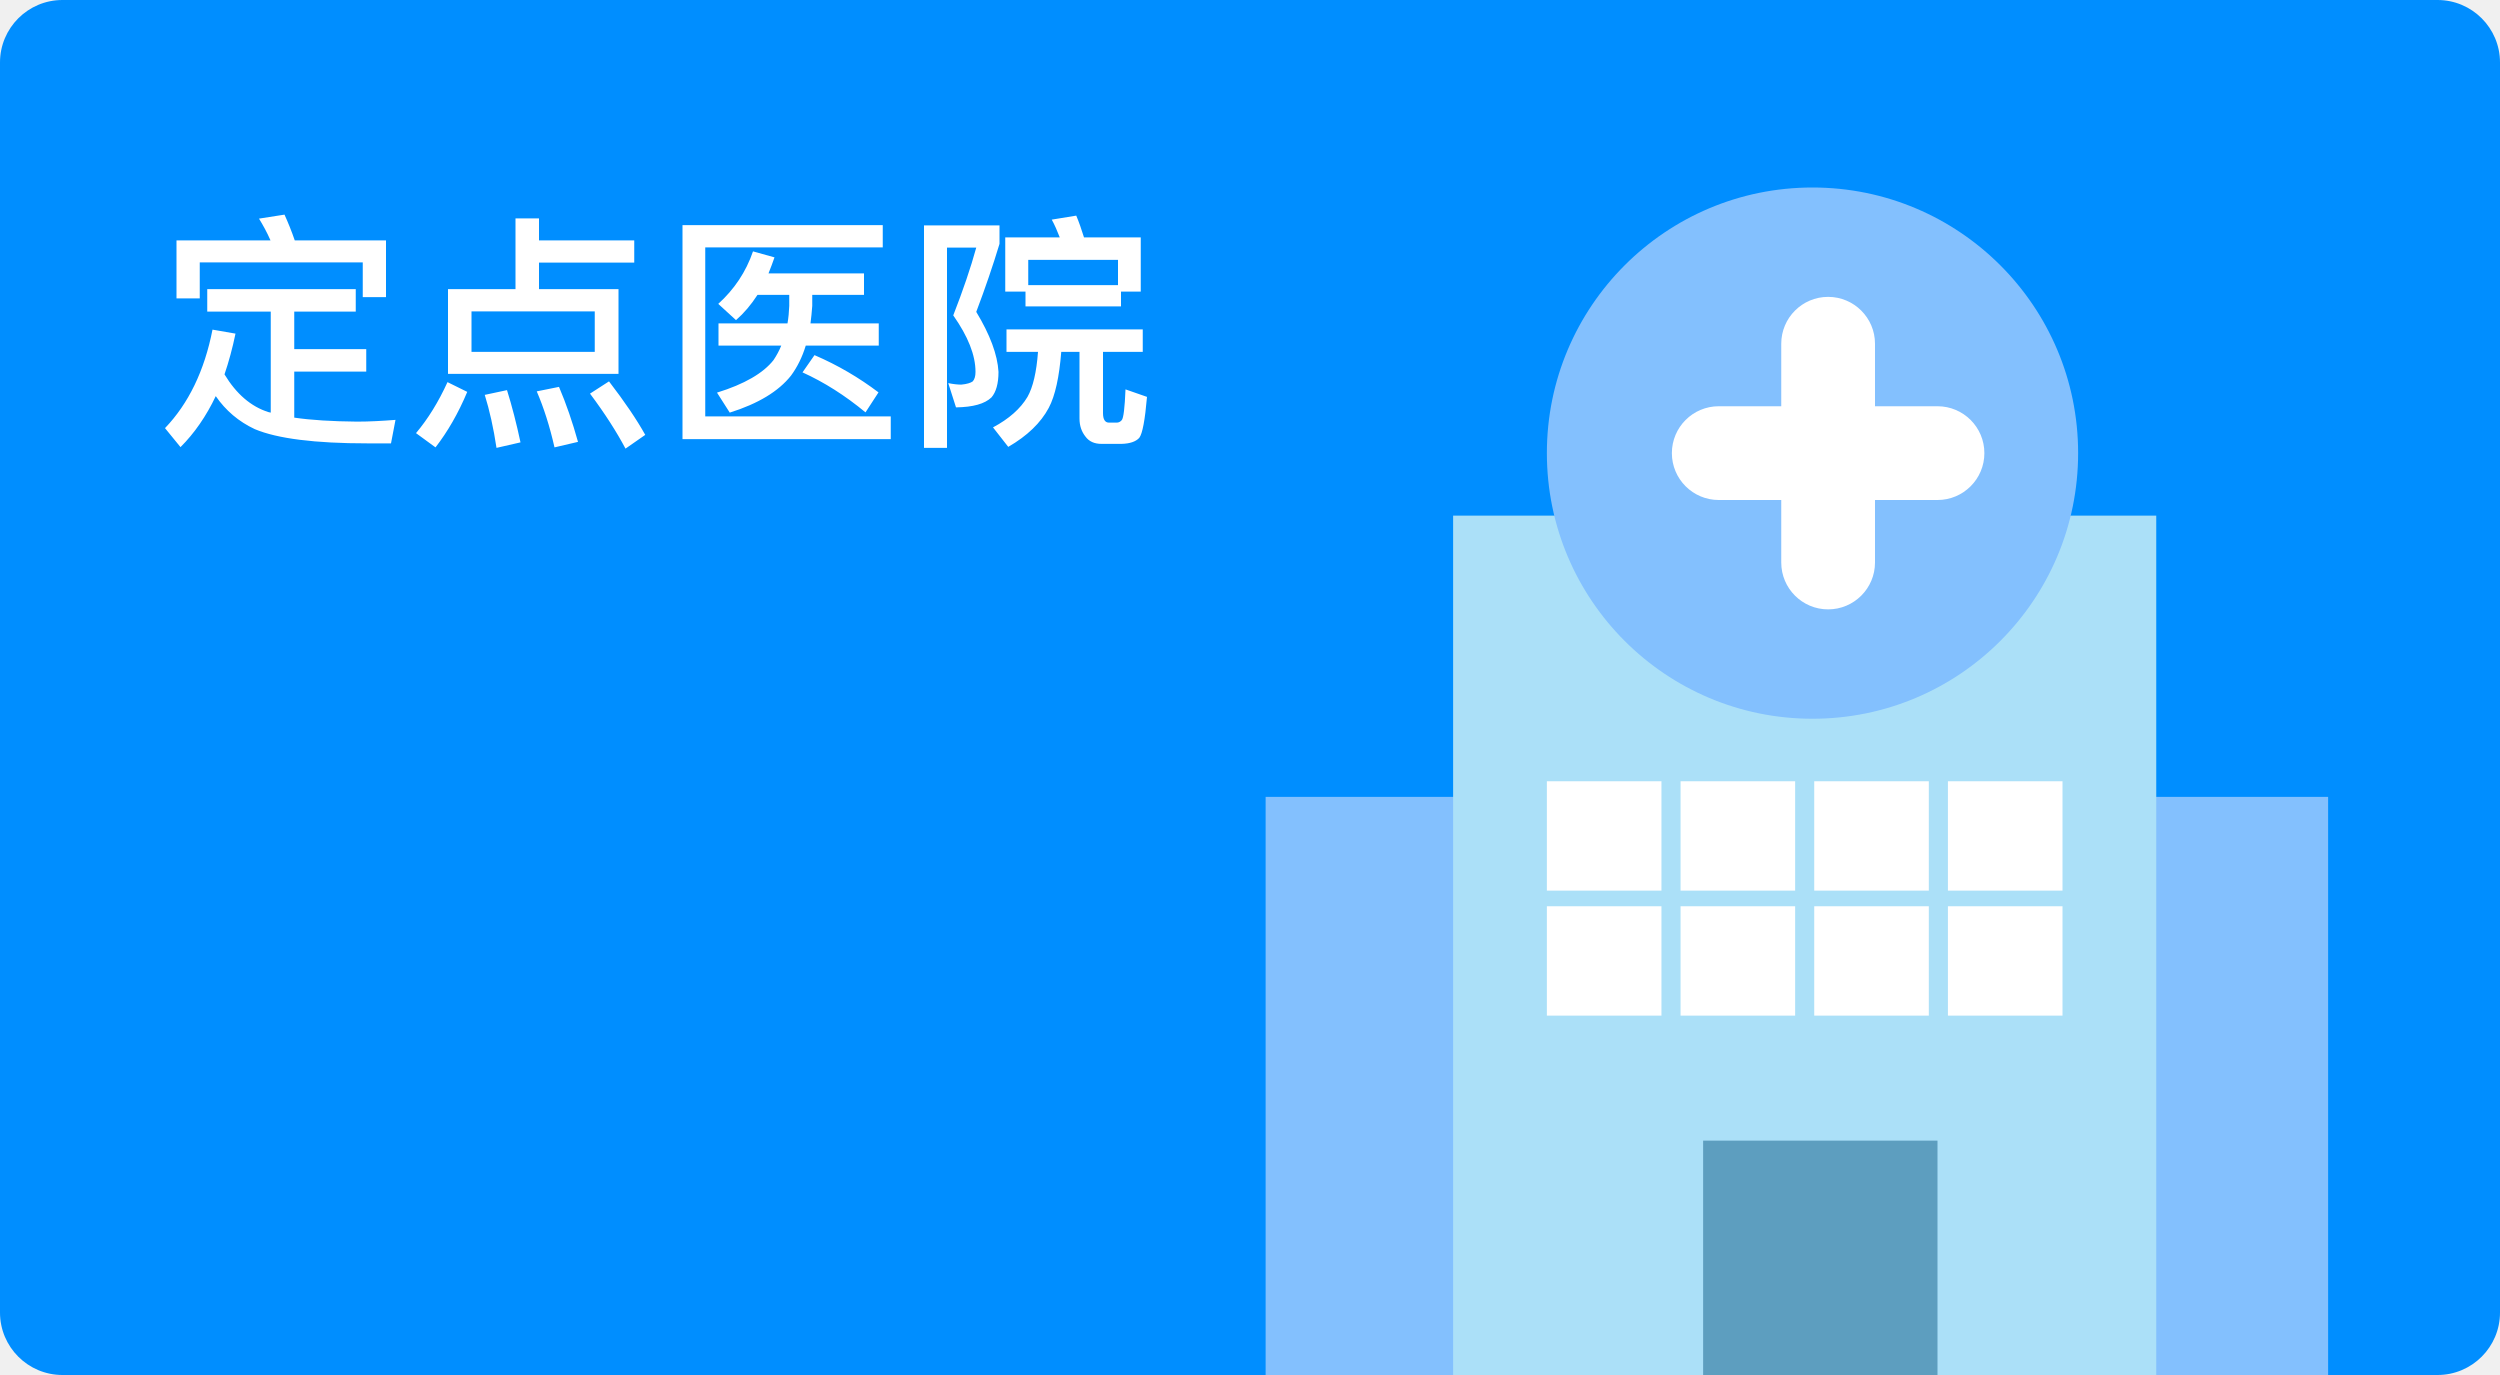
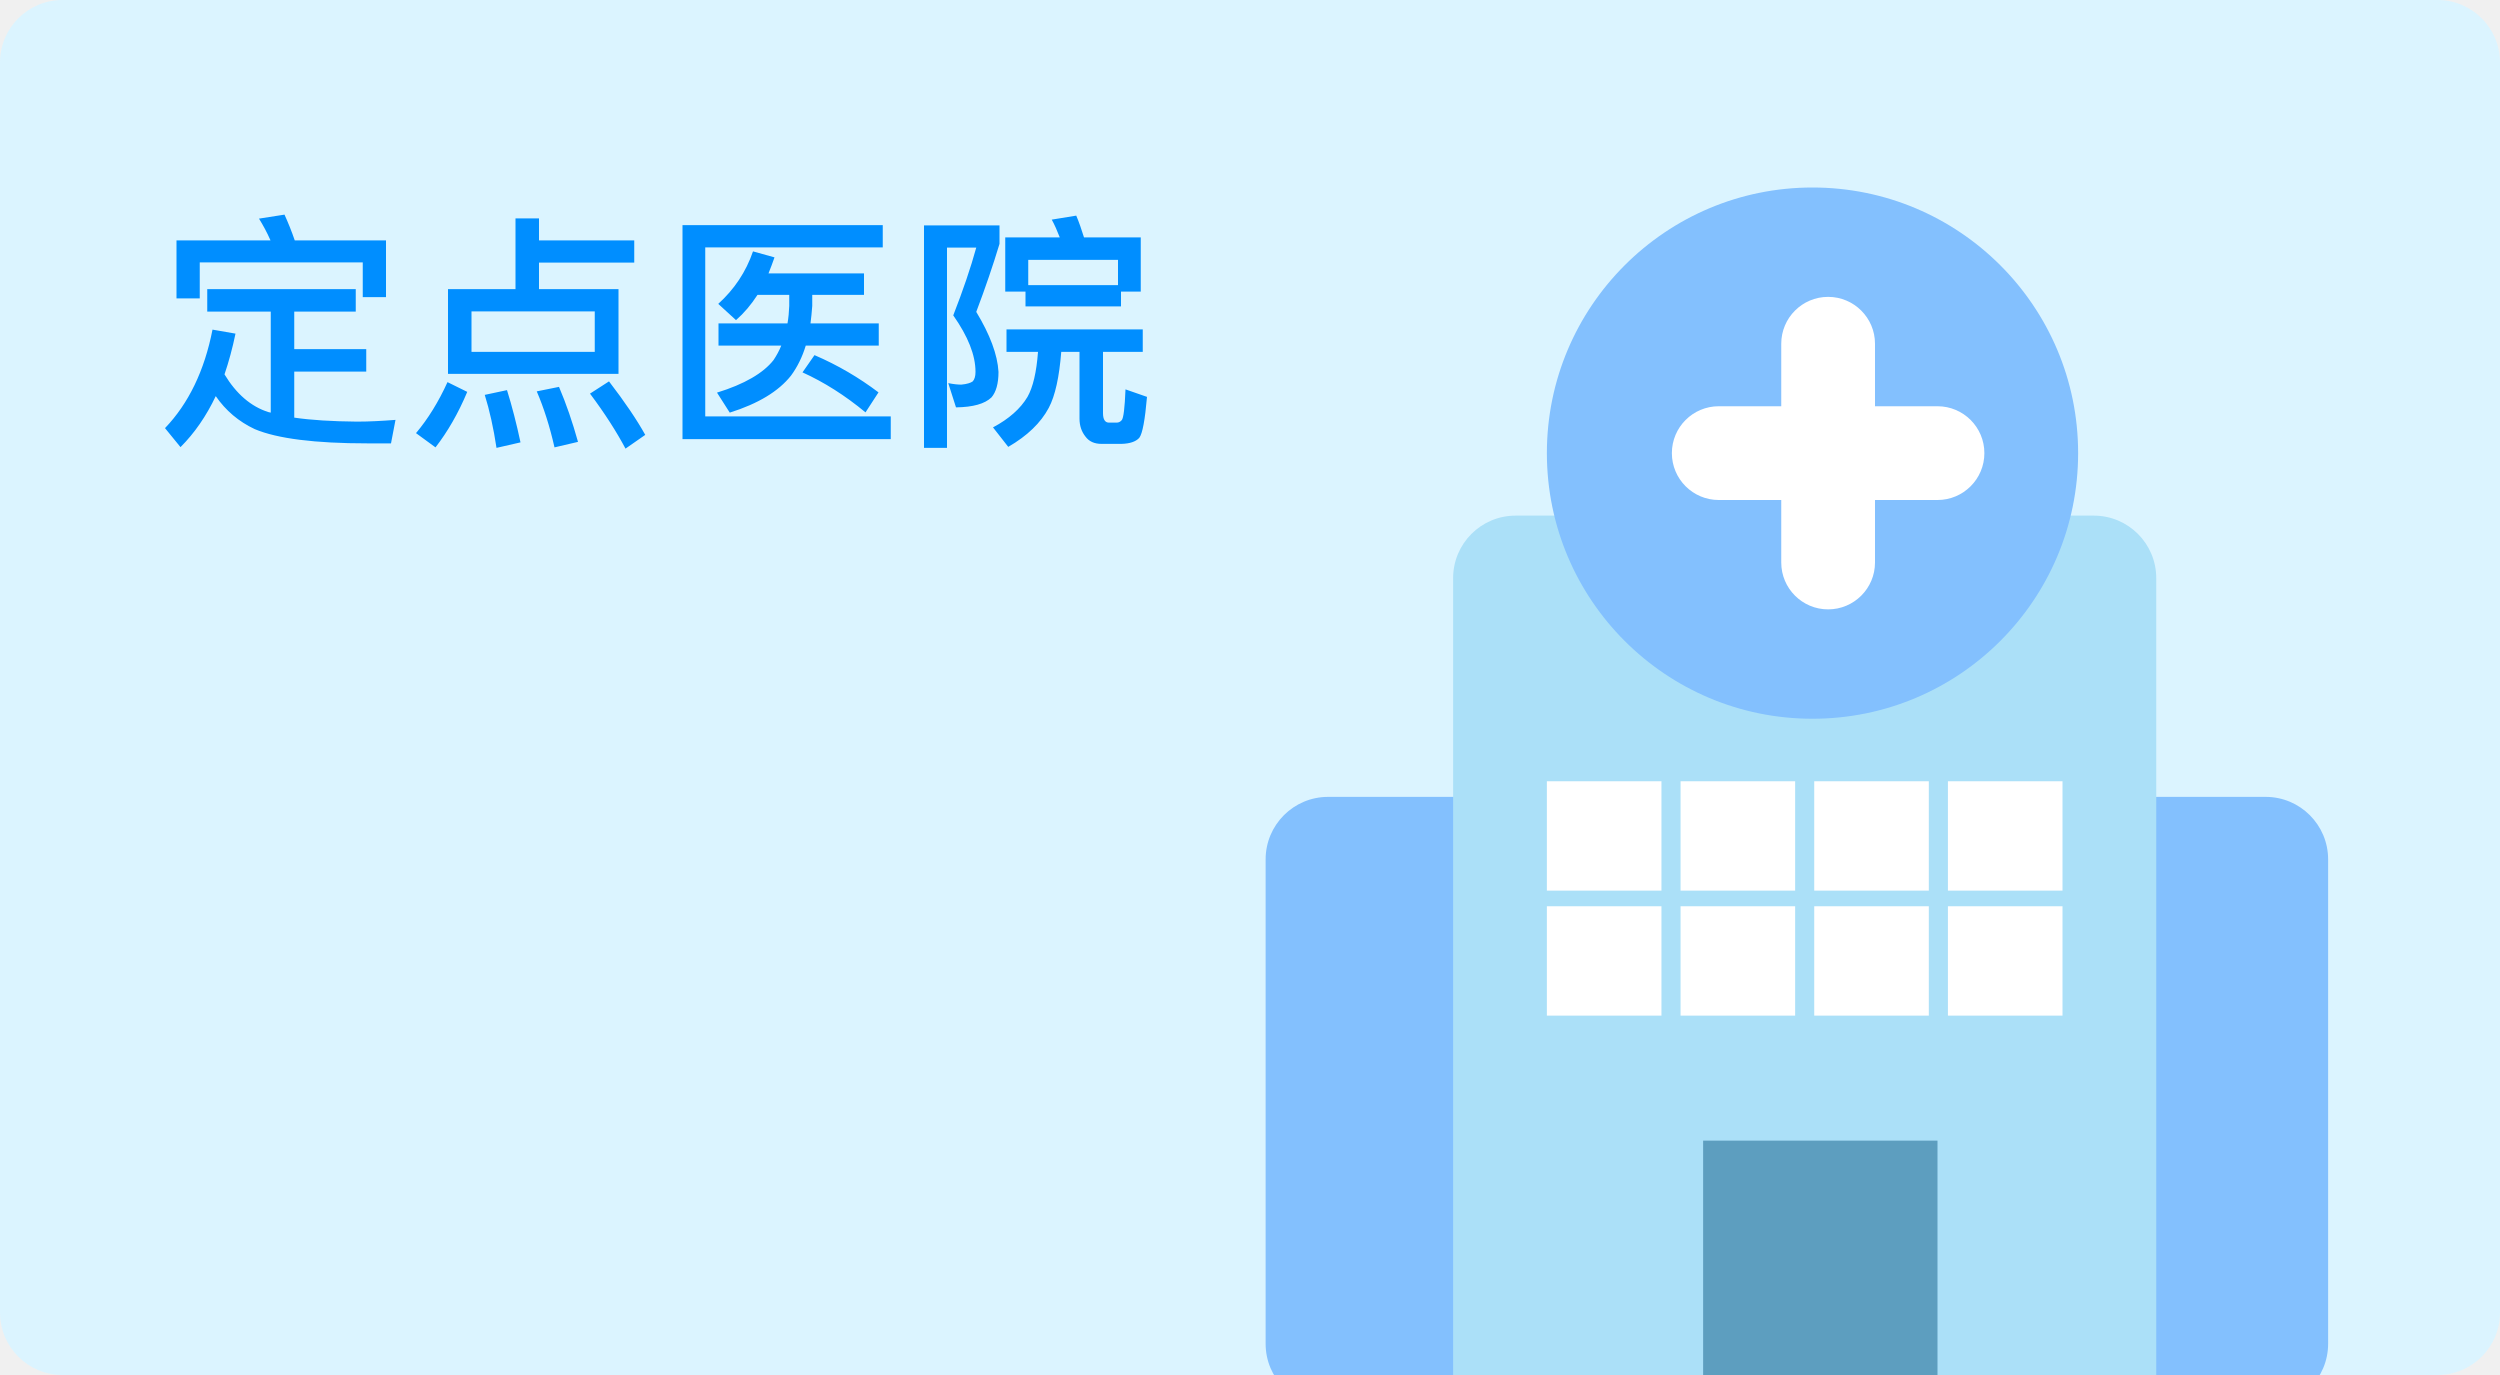
<svg xmlns="http://www.w3.org/2000/svg" xmlns:xlink="http://www.w3.org/1999/xlink" width="160px" height="88px" viewBox="0 0 160 88" version="1.1">
  <defs>
    <rect id="path-1" x="0" y="0" width="160" height="88" rx="4" />
  </defs>
-   <g id="定点医院" stroke="none" stroke-width="1" fill="none" fill-rule="evenodd">
-     <g>
+   <g id="定点医院-copy" stroke="none" stroke-width="1" fill="none" fill-rule="evenodd">
+     <g id="定点医院">
      <mask id="mask-2" fill="white">
        <use xlink:href="#path-1" />
      </mask>
-       <use id="Mask" fill="#008EFF" xlink:href="#path-1" />
+       <use id="Mask" fill="#DBF4FF" xlink:href="#path-1" />
      <g id="Group-3" mask="url(#mask-2)">
        <g transform="translate(81, 12)">
-           <rect id="Rectangle-6" fill="#83C0FE" x="0" y="39" width="68" height="39" />
-           <rect id="Rectangle" fill="#ABE0F8" x="12" y="21" width="45" height="60" />
+           <rect id="Rectangle-6" fill="#83C0FE" x="0" y="39" width="68" height="39" rx="4" />
+           <rect id="Rectangle" fill="#ABE0F8" x="12" y="21" width="45" height="60" rx="4" />
          <g id="Group-2" stroke-width="1" fill="none" transform="translate(18, 38)">
            <g id="Group-6" fill="#FFFFFF">
              <rect id="Rectangle-4" x="0" y="0" width="7.333" height="7" />
              <rect id="Rectangle-4-Copy" x="8.556" y="0" width="7.333" height="7" />
              <rect id="Rectangle-4-Copy-2" x="17.111" y="0" width="7.333" height="7" />
              <rect id="Rectangle-4-Copy-3" x="25.667" y="0" width="7.333" height="7" />
              <rect id="Rectangle-4" x="0" y="8" width="7.333" height="7" />
              <rect id="Rectangle-4-Copy" x="8.556" y="8" width="7.333" height="7" />
              <rect id="Rectangle-4-Copy-2" x="17.111" y="8" width="7.333" height="7" />
              <rect id="Rectangle-4-Copy-3" x="25.667" y="8" width="7.333" height="7" />
            </g>
          </g>
          <g id="Group-2-Copy" stroke-width="1" fill="none" transform="translate(19, 46)" />
          <rect id="Rectangle-5" fill="#5D9EBF" x="28" y="61" width="15" height="15" />
          <g id="Group-5" stroke-width="1" fill="none" transform="translate(18, 0)">
            <circle id="Oval" fill="#83C0FE" cx="17" cy="17" r="17" />
            <rect id="Rectangle-3" fill="#FFFFFF" x="8" y="14" width="20" height="6" rx="3" />
            <rect id="Rectangle-3-Copy" fill="#FFFFFF" transform="translate(18, 17) rotate(90) translate(-18, -17) " x="8" y="14" width="20" height="6" rx="3" />
          </g>
        </g>
      </g>
-       <path d="M13.264,18.504 L22.768,18.504 L22.768,19.944 L18.832,19.944 L18.832,22.344 L23.44,22.344 L23.44,23.784 L18.832,23.784 L18.832,26.728 C19.92,26.888 21.248,26.968 22.848,26.984 C23.648,26.984 24.48,26.936 25.312,26.872 L25.024,28.376 L23.52,28.376 C20.16,28.376 17.744,28.072 16.304,27.464 C15.28,26.984 14.448,26.28 13.808,25.352 C13.2,26.632 12.448,27.72 11.552,28.616 L10.56,27.4 C12.064,25.832 13.088,23.72 13.6,21.096 L15.072,21.352 C14.88,22.28 14.64,23.16 14.368,23.96 C15.12,25.208 16.064,26.024 17.184,26.376 L17.328,26.408 L17.328,19.944 L13.264,19.944 L13.264,18.504 Z M24.704,15.384 L24.704,19.016 L23.216,19.016 L23.216,16.792 L12.784,16.792 L12.784,19.096 L11.296,19.096 L11.296,15.384 L17.312,15.384 C17.088,14.872 16.832,14.408 16.576,13.992 L18.208,13.736 C18.432,14.232 18.656,14.776 18.864,15.384 L24.704,15.384 Z M32.992,13.976 L34.496,13.976 L34.496,15.384 L40.592,15.384 L40.592,16.808 L34.496,16.808 L34.496,18.504 L39.584,18.504 L39.584,23.928 L28.672,23.928 L28.672,18.504 L32.992,18.504 L32.992,13.976 Z M38.064,22.52 L38.064,19.928 L30.176,19.928 L30.176,22.52 L38.064,22.52 Z M28.64,24.456 L29.904,25.08 C29.328,26.456 28.64,27.64 27.872,28.632 L26.624,27.72 C27.392,26.808 28.064,25.72 28.64,24.456 Z M32.448,24.968 C32.768,25.992 33.056,27.112 33.312,28.312 L31.776,28.664 C31.584,27.384 31.328,26.248 31.024,25.272 L32.448,24.968 Z M35.776,24.76 C36.24,25.848 36.64,27.016 36.992,28.28 L35.488,28.632 C35.184,27.288 34.8,26.088 34.352,25.048 L35.776,24.76 Z M38.976,24.408 C39.984,25.72 40.752,26.856 41.296,27.832 L40.032,28.712 C39.472,27.656 38.72,26.472 37.76,25.192 L38.976,24.408 Z M48.48,18.872 C48.064,19.512 47.616,20.04 47.104,20.488 L45.968,19.448 C46.992,18.52 47.744,17.4 48.192,16.088 L49.568,16.472 C49.44,16.84 49.312,17.176 49.184,17.496 L55.296,17.496 L55.296,18.872 L51.984,18.872 L51.984,19.576 C51.952,19.976 51.92,20.344 51.872,20.696 L56.24,20.696 L56.24,22.12 L51.568,22.12 C51.344,22.856 51.024,23.496 50.624,24.04 C49.824,25.048 48.528,25.832 46.704,26.408 L45.888,25.128 C47.648,24.584 48.848,23.88 49.504,23.048 C49.696,22.76 49.872,22.44 50,22.12 L45.984,22.12 L45.984,20.696 L50.4,20.696 C50.464,20.328 50.496,19.96 50.512,19.576 L50.512,18.872 L48.48,18.872 Z M52.128,22.728 C53.616,23.368 54.976,24.168 56.224,25.112 L55.392,26.392 C54.08,25.304 52.736,24.456 51.36,23.832 L52.128,22.728 Z M43.68,14.408 L56.496,14.408 L56.496,15.832 L45.136,15.832 L45.136,26.648 L57.008,26.648 L57.008,28.104 L43.68,28.104 L43.68,14.408 Z M73.008,15.192 L73.008,18.664 L71.744,18.664 L71.744,19.608 L65.632,19.608 L65.632,18.664 L64.336,18.664 L64.336,15.192 L67.824,15.192 C67.664,14.776 67.504,14.408 67.312,14.056 L68.88,13.8 C69.056,14.216 69.216,14.68 69.376,15.192 L73.008,15.192 Z M65.808,18.248 L71.552,18.248 L71.552,16.632 L65.808,16.632 L65.808,18.248 Z M64.416,21.08 L73.136,21.08 L73.136,22.52 L70.592,22.52 L70.592,26.44 C70.592,26.84 70.72,27.048 70.976,27.048 L71.472,27.048 C71.6,27.048 71.712,26.984 71.792,26.888 C71.904,26.76 71.984,26.104 72.032,24.92 L73.408,25.4 C73.28,26.872 73.12,27.752 72.912,28.024 C72.688,28.264 72.32,28.392 71.776,28.408 L70.496,28.408 C70.032,28.408 69.696,28.248 69.472,27.944 C69.216,27.624 69.088,27.24 69.088,26.792 L69.088,22.52 L67.92,22.52 C67.792,24.12 67.536,25.32 67.12,26.104 C66.608,27.064 65.744,27.896 64.528,28.6 L63.552,27.352 C64.576,26.808 65.312,26.152 65.76,25.4 C66.112,24.776 66.336,23.816 66.432,22.52 L64.416,22.52 L64.416,21.08 Z M59.136,14.424 L63.968,14.424 L63.968,15.608 C63.552,16.984 63.056,18.44 62.48,19.96 C63.36,21.416 63.84,22.696 63.904,23.8 C63.904,24.552 63.744,25.096 63.456,25.432 C63.024,25.848 62.272,26.056 61.184,26.072 L60.688,24.52 C61.008,24.584 61.296,24.616 61.52,24.616 C61.872,24.584 62.128,24.504 62.256,24.408 C62.368,24.28 62.432,24.088 62.432,23.8 C62.432,22.728 61.952,21.528 61.008,20.184 C61.632,18.584 62.128,17.128 62.48,15.848 L60.608,15.848 L60.608,28.664 L59.136,28.664 L59.136,14.424 Z" fill="#FFFFFF" mask="url(#mask-2)" />
+       <path d="M13.264,18.504 L22.768,18.504 L22.768,19.944 L18.832,19.944 L18.832,22.344 L23.44,22.344 L23.44,23.784 L18.832,23.784 L18.832,26.728 C19.92,26.888 21.248,26.968 22.848,26.984 C23.648,26.984 24.48,26.936 25.312,26.872 L25.024,28.376 L23.52,28.376 C20.16,28.376 17.744,28.072 16.304,27.464 C15.28,26.984 14.448,26.28 13.808,25.352 C13.2,26.632 12.448,27.72 11.552,28.616 L10.56,27.4 C12.064,25.832 13.088,23.72 13.6,21.096 L15.072,21.352 C14.88,22.28 14.64,23.16 14.368,23.96 C15.12,25.208 16.064,26.024 17.184,26.376 L17.328,26.408 L17.328,19.944 L13.264,19.944 L13.264,18.504 Z M24.704,15.384 L24.704,19.016 L23.216,19.016 L23.216,16.792 L12.784,16.792 L12.784,19.096 L11.296,19.096 L11.296,15.384 L17.312,15.384 C17.088,14.872 16.832,14.408 16.576,13.992 L18.208,13.736 C18.432,14.232 18.656,14.776 18.864,15.384 L24.704,15.384 Z M32.992,13.976 L34.496,13.976 L34.496,15.384 L40.592,15.384 L40.592,16.808 L34.496,16.808 L34.496,18.504 L39.584,18.504 L39.584,23.928 L28.672,23.928 L28.672,18.504 L32.992,18.504 L32.992,13.976 Z M38.064,22.52 L38.064,19.928 L30.176,19.928 L30.176,22.52 L38.064,22.52 Z M28.64,24.456 L29.904,25.08 C29.328,26.456 28.64,27.64 27.872,28.632 L26.624,27.72 C27.392,26.808 28.064,25.72 28.64,24.456 Z M32.448,24.968 C32.768,25.992 33.056,27.112 33.312,28.312 L31.776,28.664 C31.584,27.384 31.328,26.248 31.024,25.272 L32.448,24.968 Z M35.776,24.76 C36.24,25.848 36.64,27.016 36.992,28.28 L35.488,28.632 C35.184,27.288 34.8,26.088 34.352,25.048 L35.776,24.76 Z M38.976,24.408 C39.984,25.72 40.752,26.856 41.296,27.832 L40.032,28.712 C39.472,27.656 38.72,26.472 37.76,25.192 L38.976,24.408 Z M48.48,18.872 C48.064,19.512 47.616,20.04 47.104,20.488 L45.968,19.448 C46.992,18.52 47.744,17.4 48.192,16.088 L49.568,16.472 C49.44,16.84 49.312,17.176 49.184,17.496 L55.296,17.496 L55.296,18.872 L51.984,18.872 L51.984,19.576 C51.952,19.976 51.92,20.344 51.872,20.696 L56.24,20.696 L56.24,22.12 L51.568,22.12 C51.344,22.856 51.024,23.496 50.624,24.04 C49.824,25.048 48.528,25.832 46.704,26.408 L45.888,25.128 C47.648,24.584 48.848,23.88 49.504,23.048 C49.696,22.76 49.872,22.44 50,22.12 L45.984,22.12 L45.984,20.696 L50.4,20.696 C50.464,20.328 50.496,19.96 50.512,19.576 L50.512,18.872 L48.48,18.872 Z M52.128,22.728 C53.616,23.368 54.976,24.168 56.224,25.112 L55.392,26.392 C54.08,25.304 52.736,24.456 51.36,23.832 L52.128,22.728 Z M43.68,14.408 L56.496,14.408 L56.496,15.832 L45.136,15.832 L45.136,26.648 L57.008,26.648 L57.008,28.104 L43.68,28.104 L43.68,14.408 Z M73.008,15.192 L73.008,18.664 L71.744,18.664 L71.744,19.608 L65.632,19.608 L65.632,18.664 L64.336,18.664 L64.336,15.192 L67.824,15.192 C67.664,14.776 67.504,14.408 67.312,14.056 L68.88,13.8 C69.056,14.216 69.216,14.68 69.376,15.192 L73.008,15.192 Z M65.808,18.248 L71.552,18.248 L71.552,16.632 L65.808,16.632 L65.808,18.248 Z M64.416,21.08 L73.136,21.08 L73.136,22.52 L70.592,22.52 L70.592,26.44 C70.592,26.84 70.72,27.048 70.976,27.048 L71.472,27.048 C71.6,27.048 71.712,26.984 71.792,26.888 C71.904,26.76 71.984,26.104 72.032,24.92 L73.408,25.4 C73.28,26.872 73.12,27.752 72.912,28.024 C72.688,28.264 72.32,28.392 71.776,28.408 L70.496,28.408 C70.032,28.408 69.696,28.248 69.472,27.944 C69.216,27.624 69.088,27.24 69.088,26.792 L69.088,22.52 L67.92,22.52 C67.792,24.12 67.536,25.32 67.12,26.104 C66.608,27.064 65.744,27.896 64.528,28.6 L63.552,27.352 C64.576,26.808 65.312,26.152 65.76,25.4 C66.112,24.776 66.336,23.816 66.432,22.52 L64.416,22.52 L64.416,21.08 Z M59.136,14.424 L63.968,14.424 L63.968,15.608 C63.552,16.984 63.056,18.44 62.48,19.96 C63.36,21.416 63.84,22.696 63.904,23.8 C63.904,24.552 63.744,25.096 63.456,25.432 C63.024,25.848 62.272,26.056 61.184,26.072 L60.688,24.52 C61.008,24.584 61.296,24.616 61.52,24.616 C61.872,24.584 62.128,24.504 62.256,24.408 C62.368,24.28 62.432,24.088 62.432,23.8 C62.432,22.728 61.952,21.528 61.008,20.184 C61.632,18.584 62.128,17.128 62.48,15.848 L60.608,15.848 L60.608,28.664 L59.136,28.664 L59.136,14.424 Z" fill="#008EFF" mask="url(#mask-2)" />
    </g>
  </g>
</svg>
